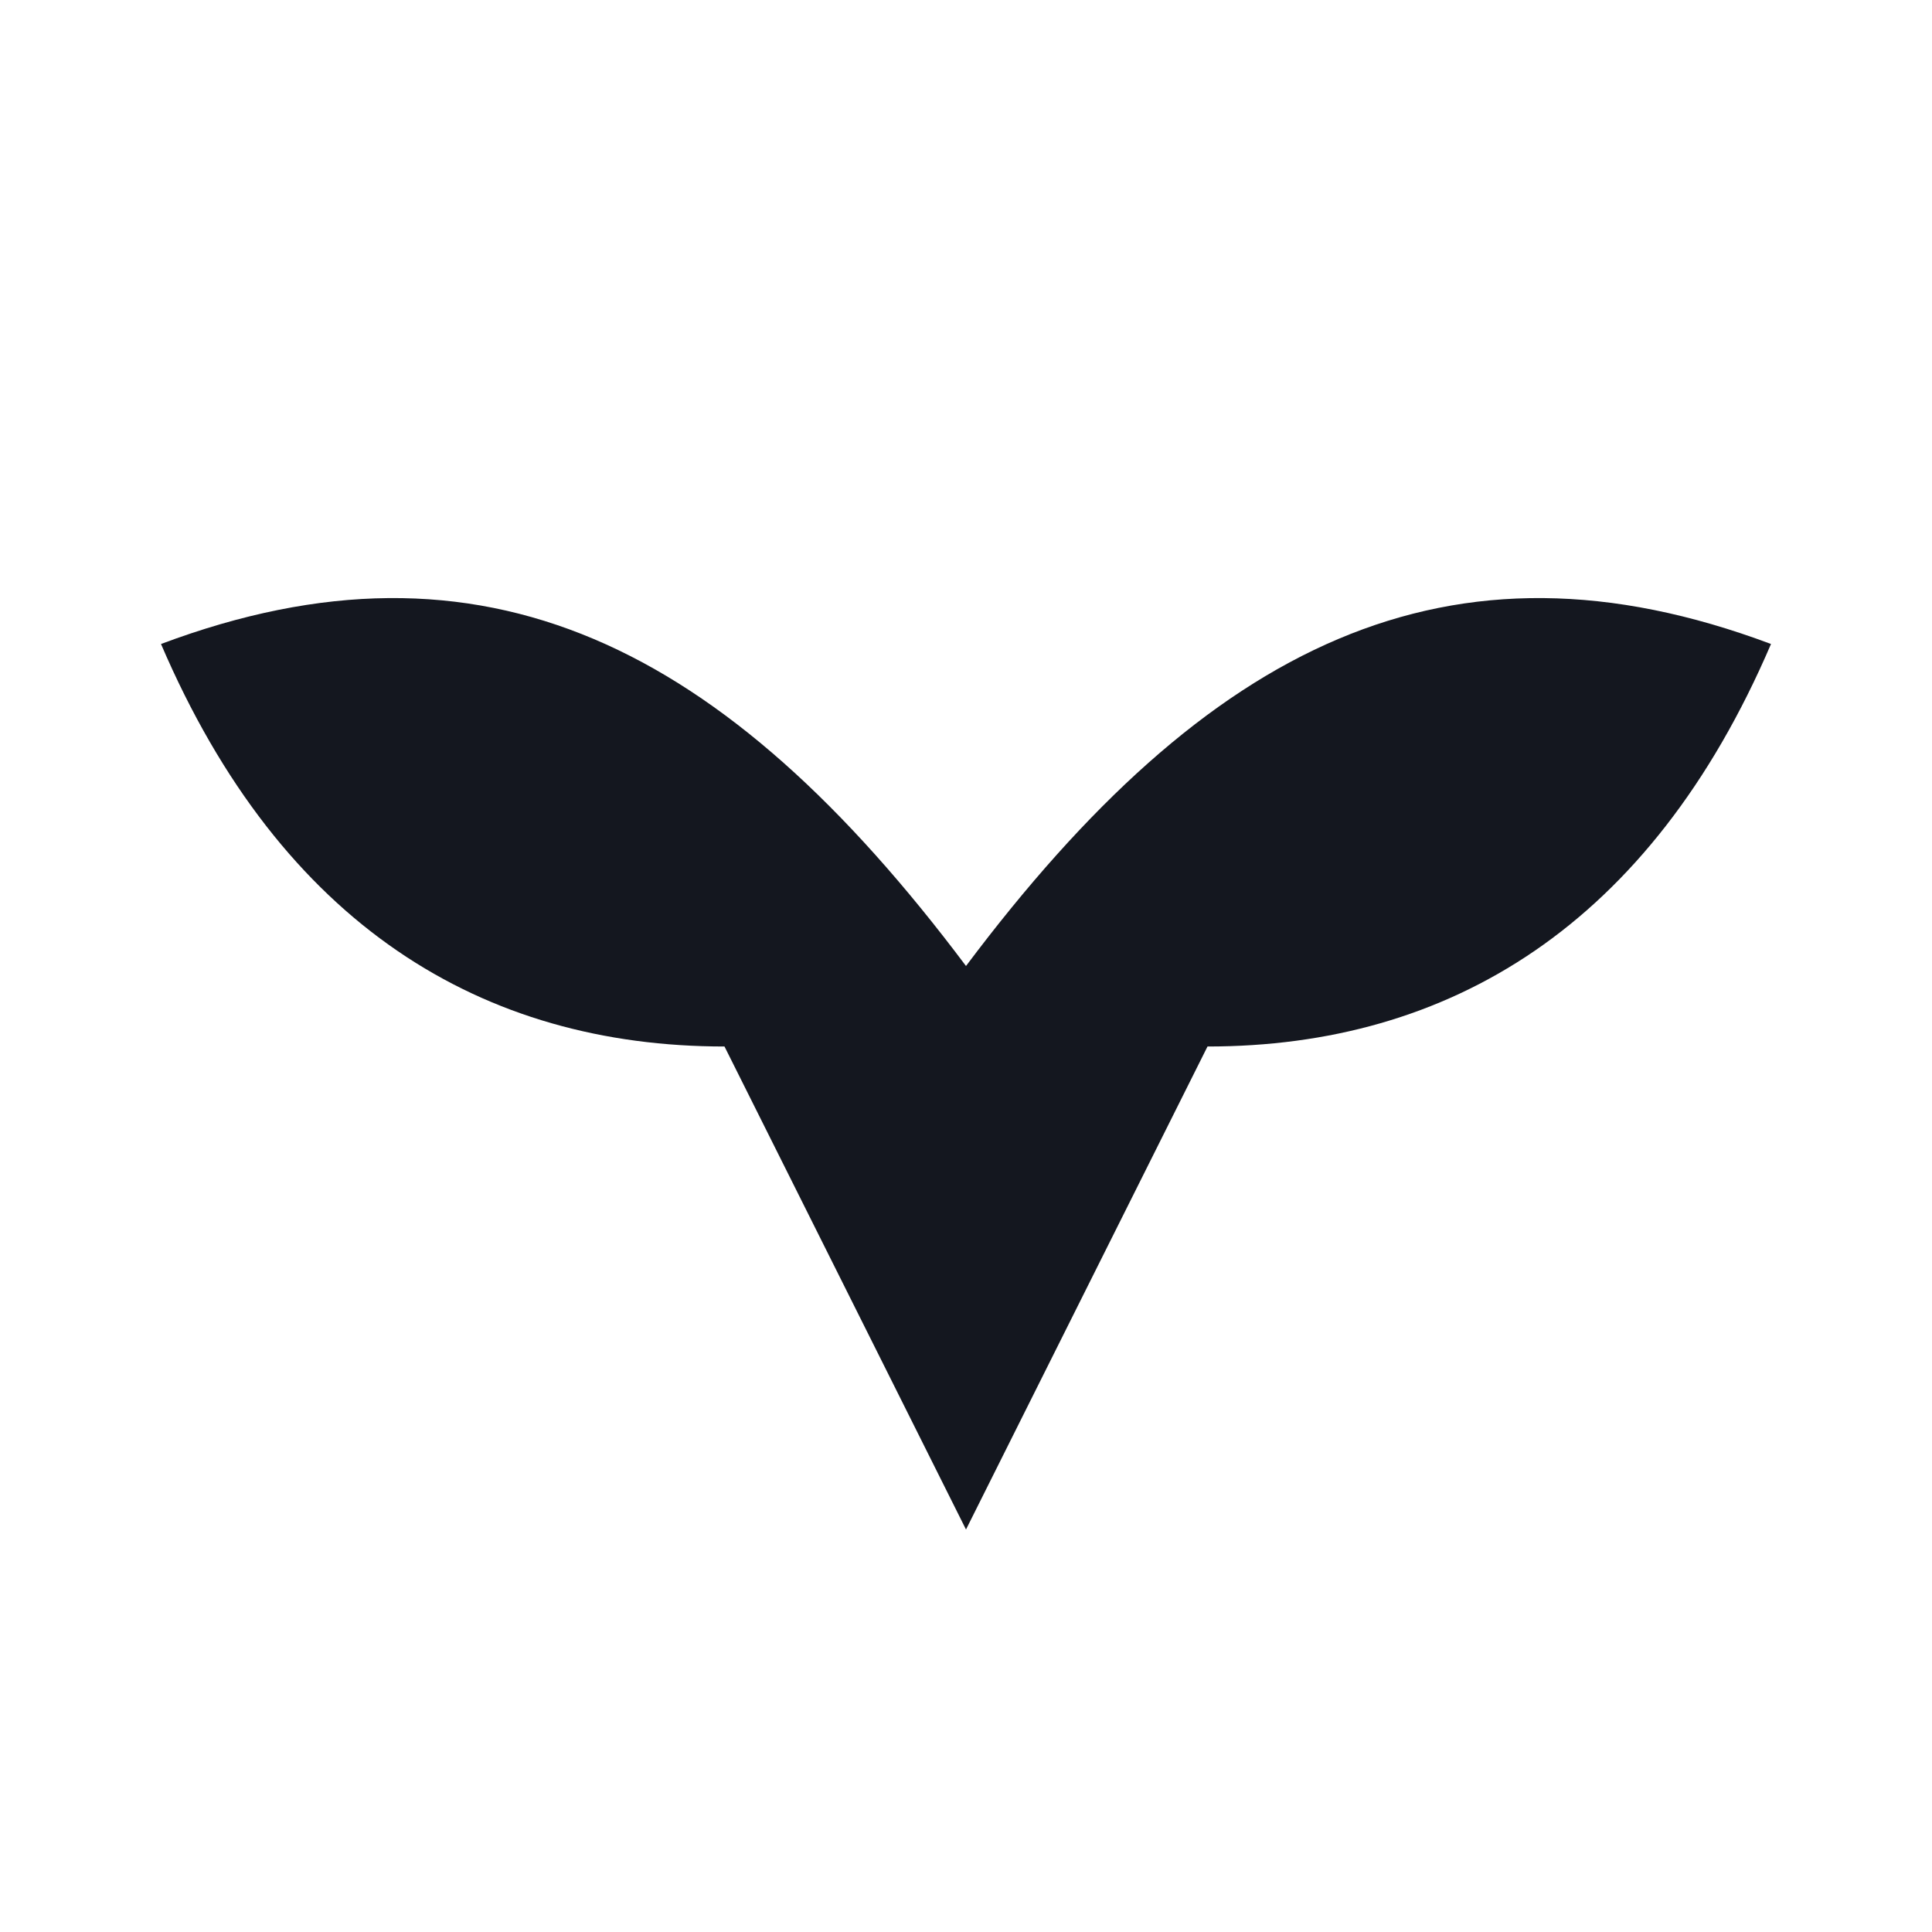
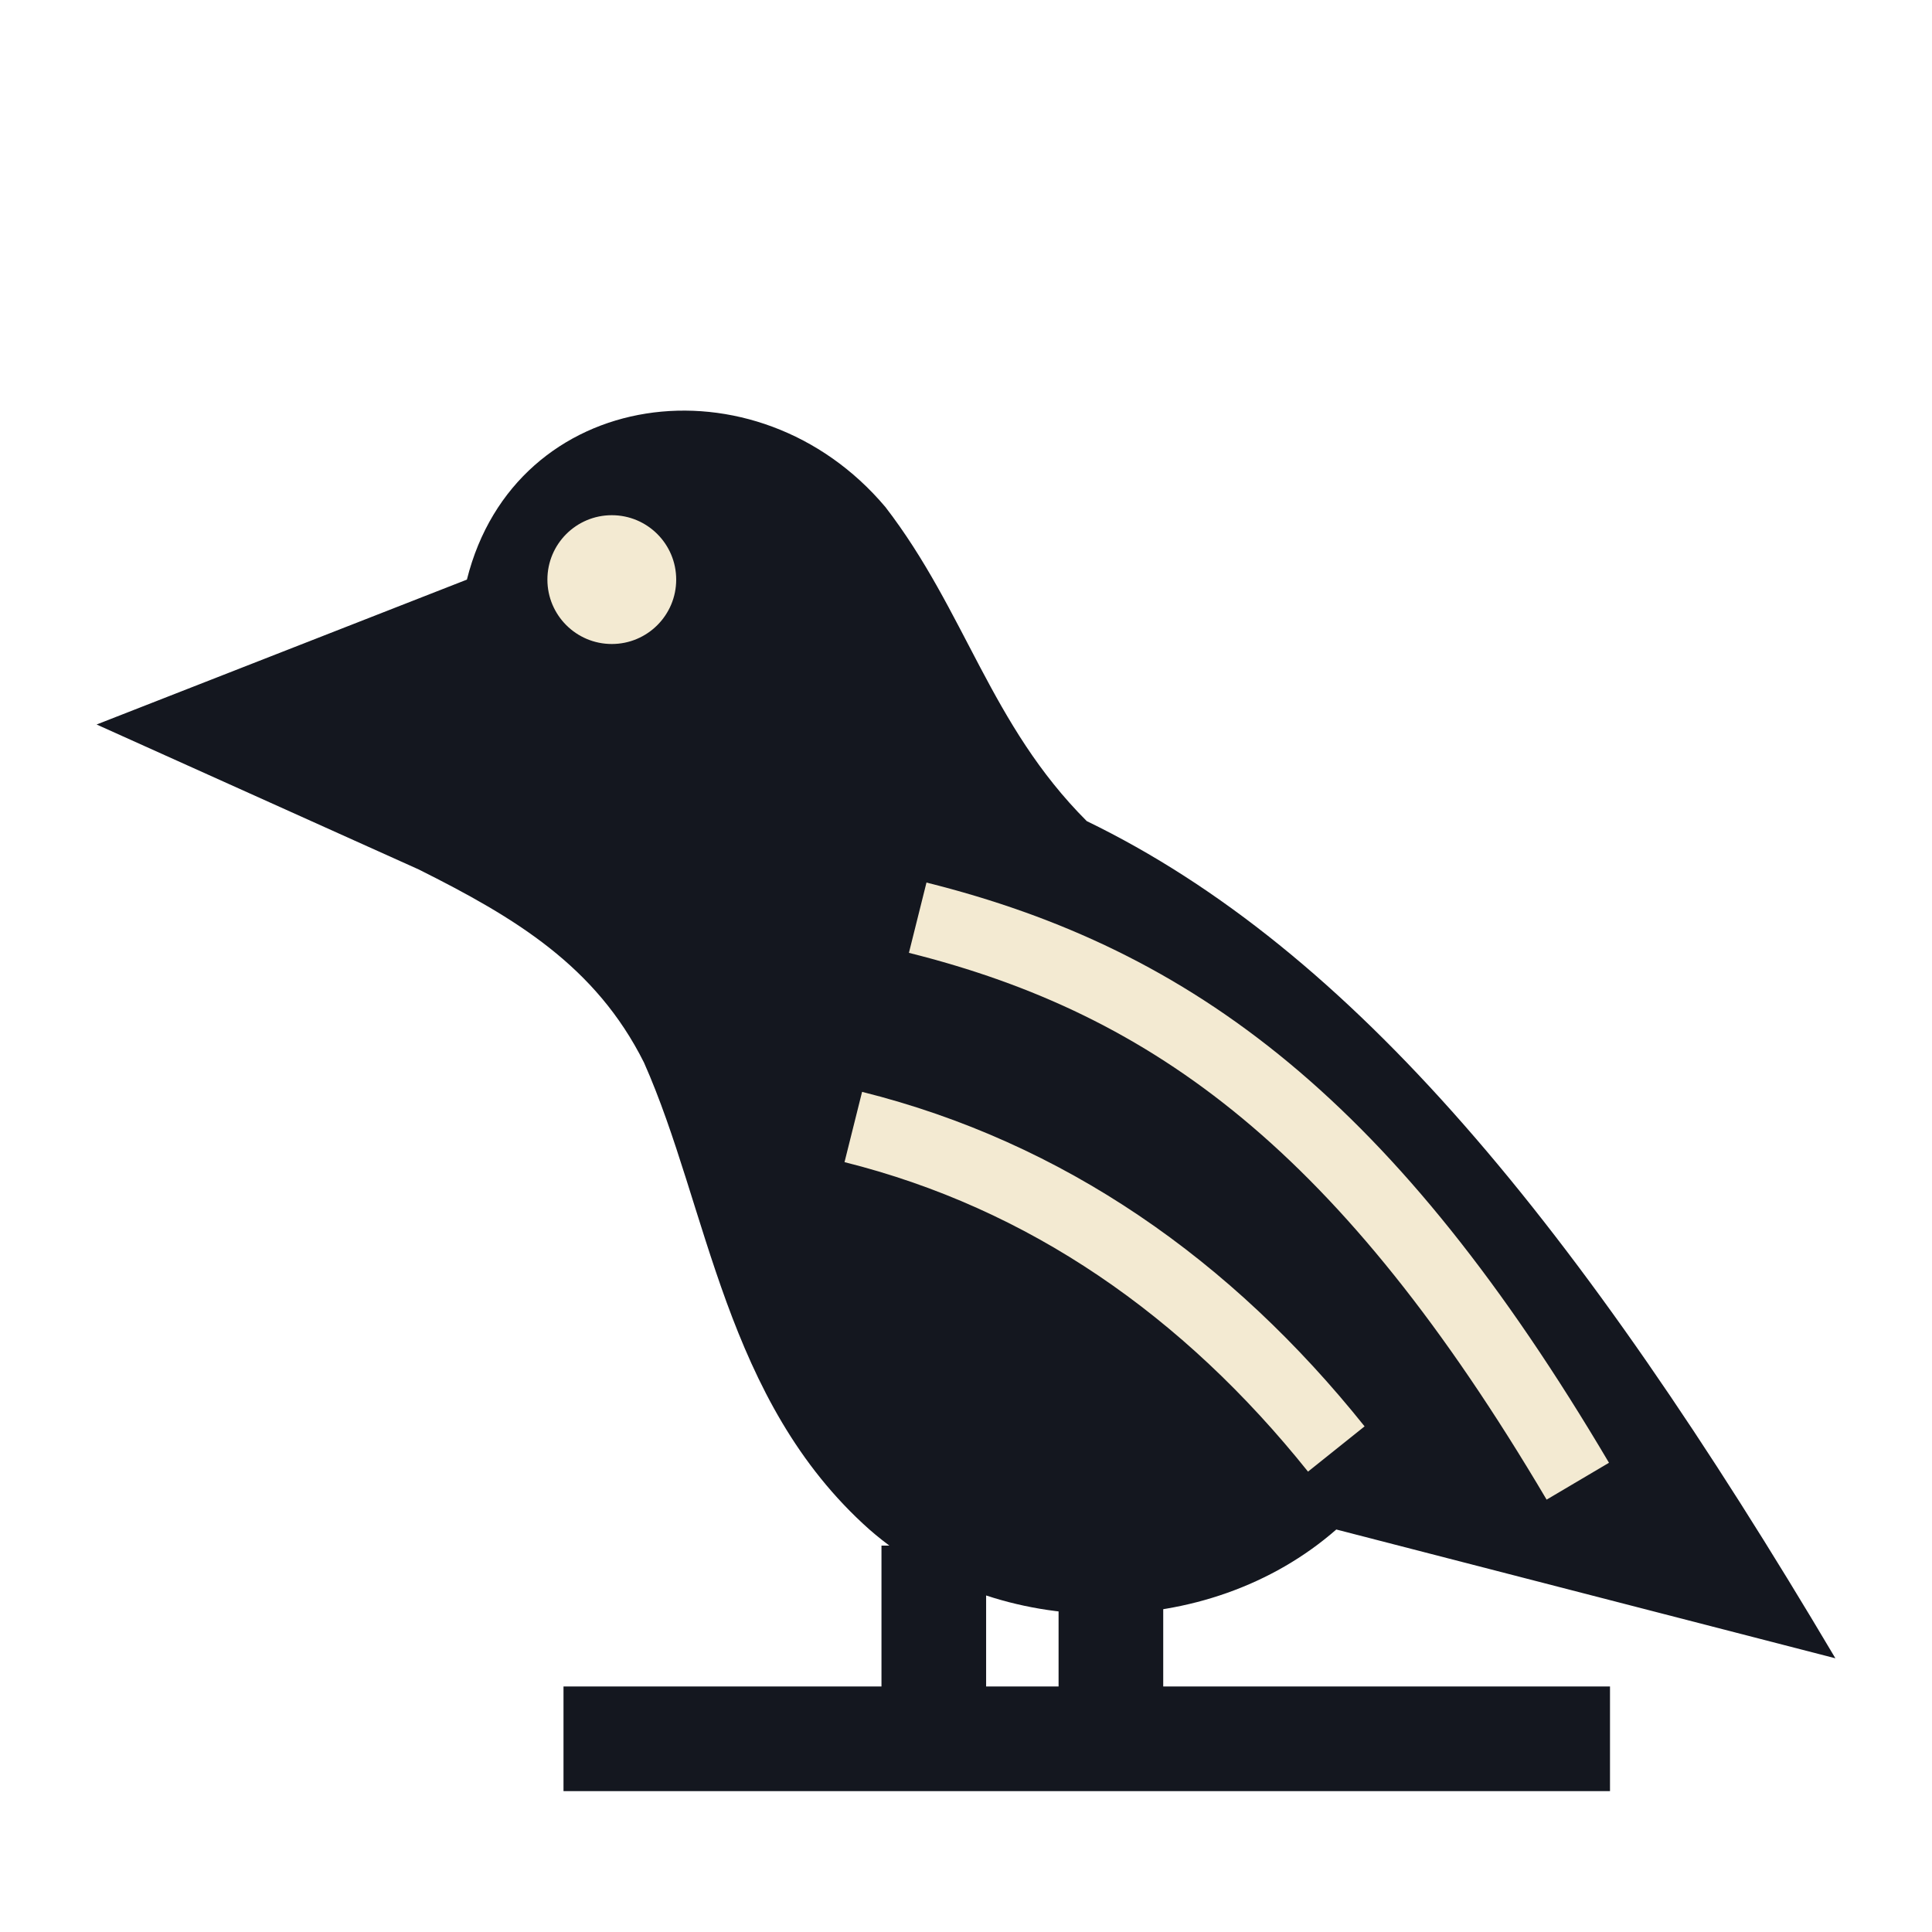
<svg xmlns="http://www.w3.org/2000/svg" viewBox="0 0 24 24" width="128" height="128" fill="#14171f" stroke="none">
-   <path d="M2 8c4-1.5 7 0 10 4 3-4 6-5.5 10-4-1.5 3.5-4 5-7 5l-3 6-3-6c-3 0-5.5-1.5-7-5z" />
+   <path d="M1.2 9L5.8 7.2C6.4 4.8 9.4 4.4 11 6.3C12 7.6 12.3 9 13.5 10.2C16.8 11.8 19.6 15.2 22.8 20.6L16.6 19C15 20.4 12.4 20.4 10.8 19C9 17.4 8.8 15 8 13.2C7.4 12 6.4 11.4 5.2 10.8Z" />
+   <circle cx="7.6" cy="7.2" r="0.8" fill="#f3ead2" />
+   <path fill="none" stroke="#f3ead2" stroke-width="0.9" stroke-linecap="butt" stroke-linejoin="miter" d="M11.4 11.4C14.6 12.2 17 14 19.6 18.4M10.6 14C13 14.6 15 16 16.6 18" />
+   <path fill="none" stroke="#14171f" stroke-width="1.3" stroke-linecap="butt" stroke-linejoin="miter" d="M11.6 19.2V21.2M13.8 19.6V21.2M7 21.6H20" />
</svg>
